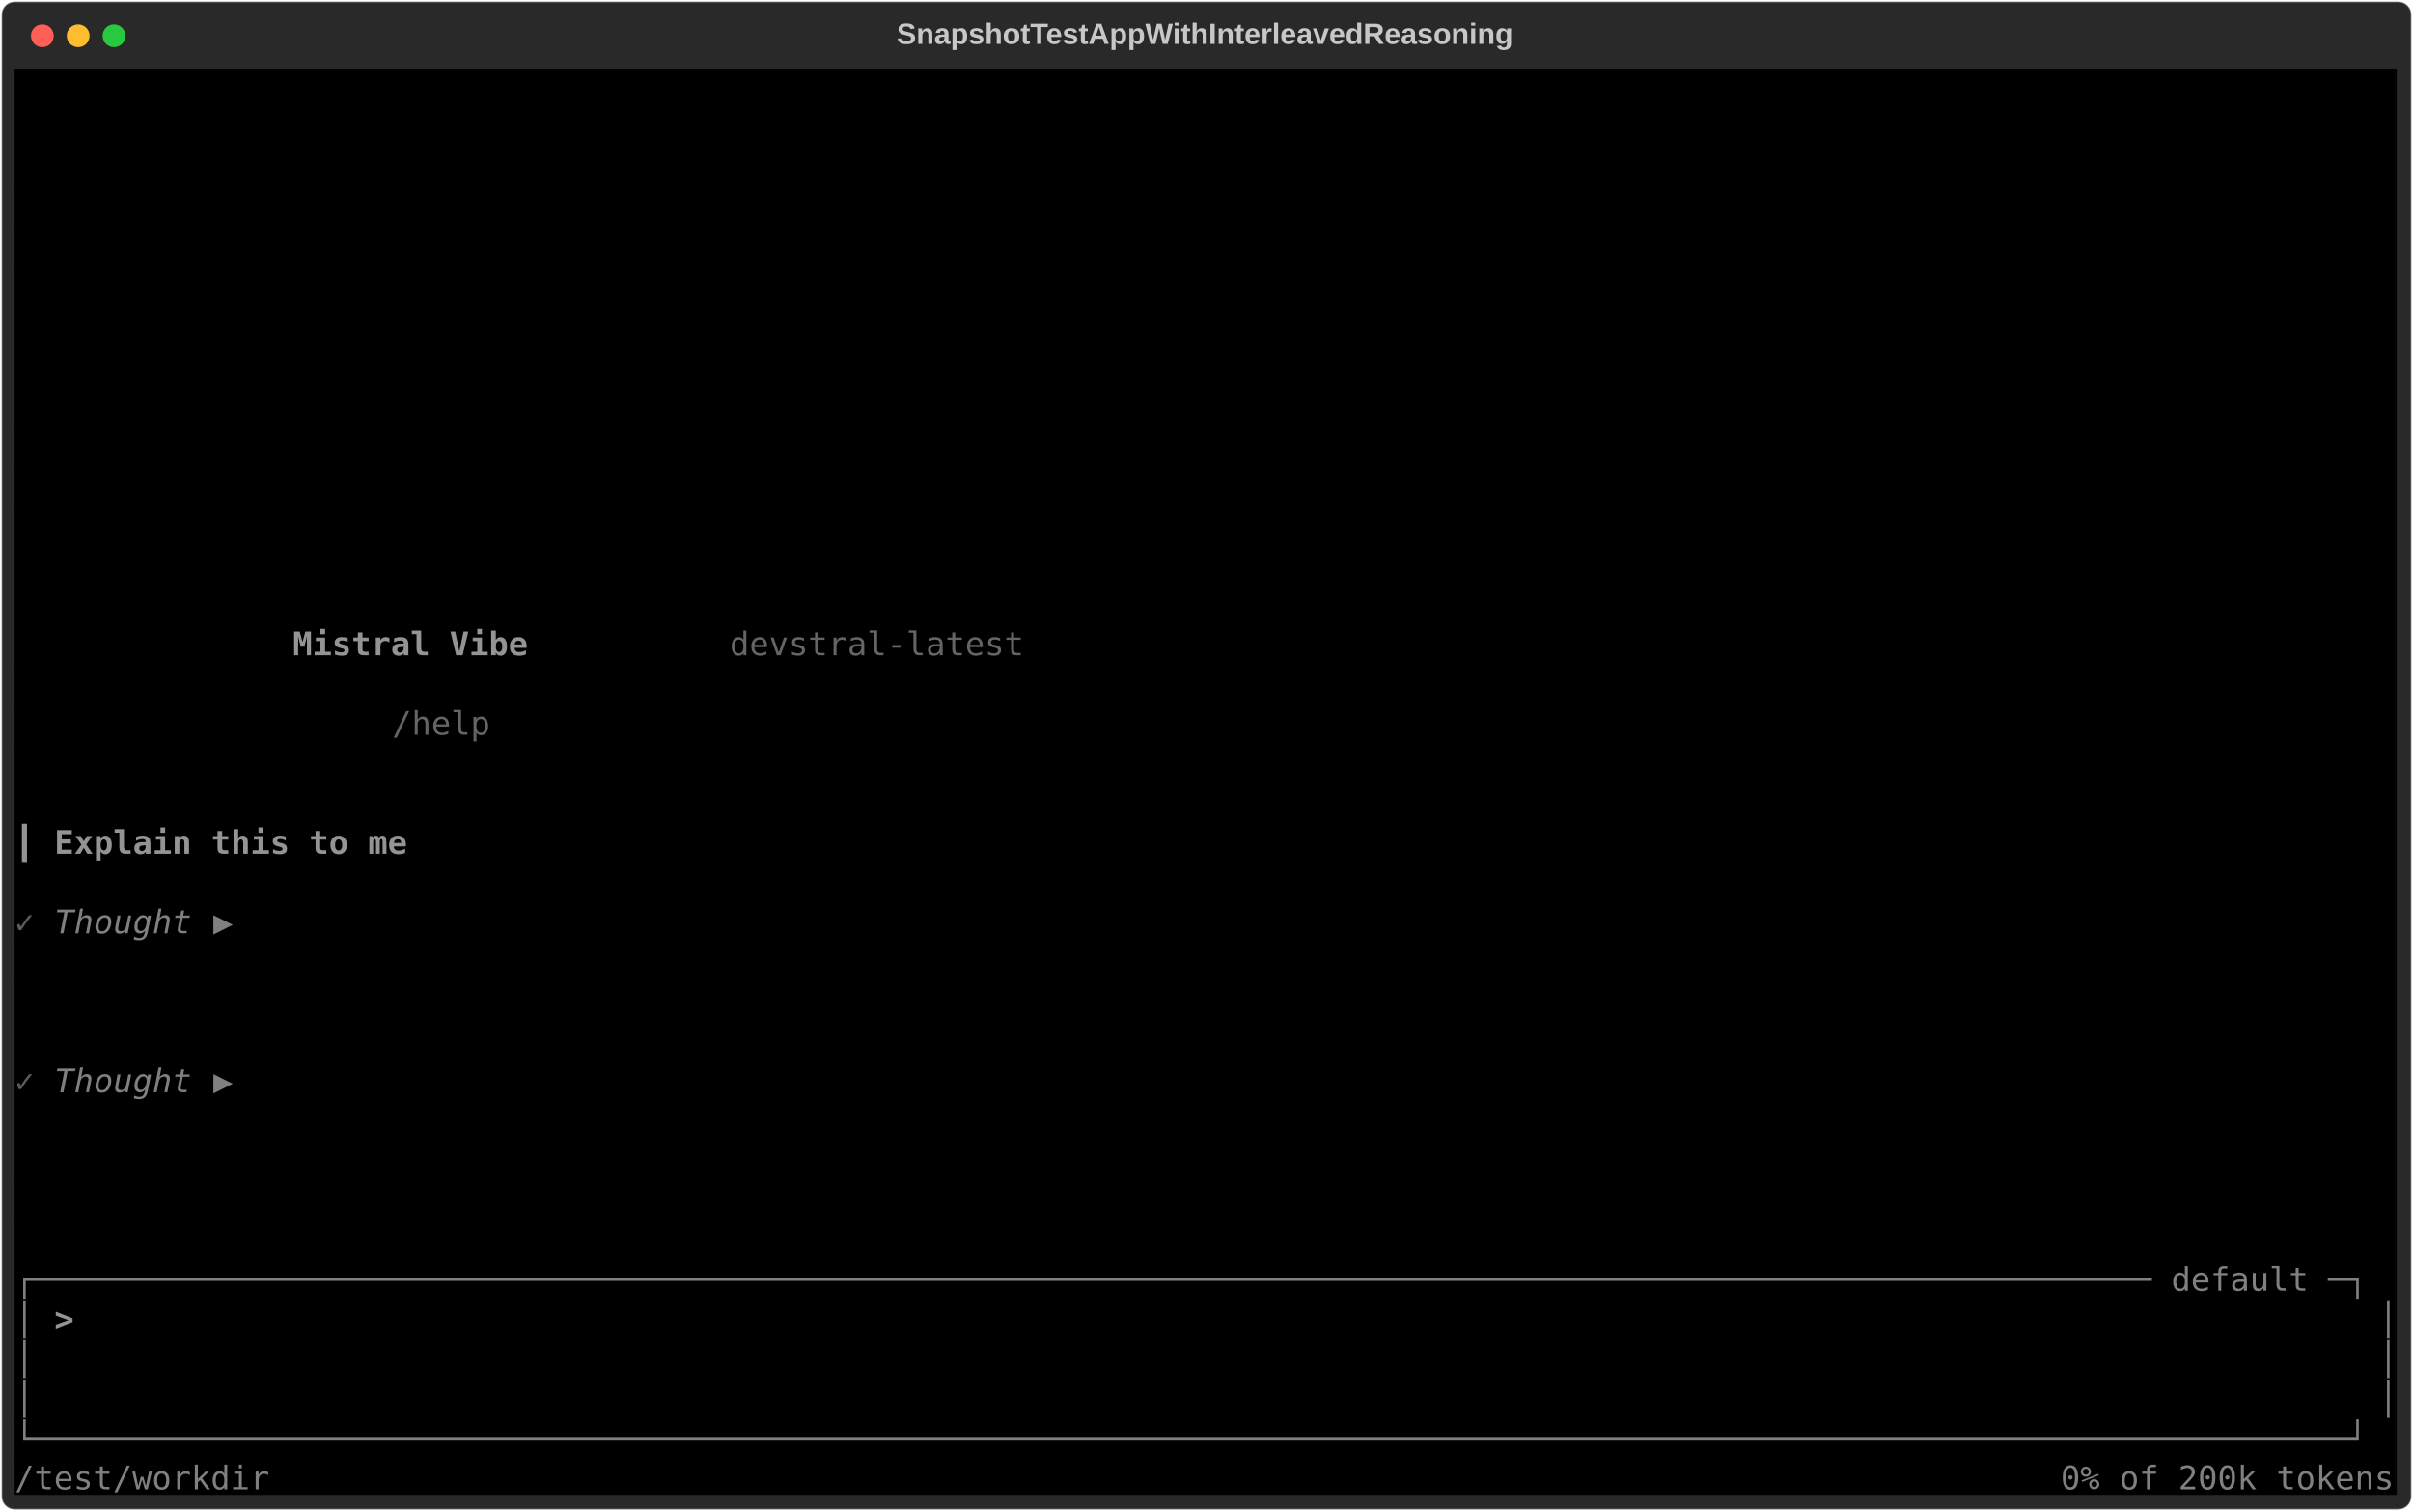
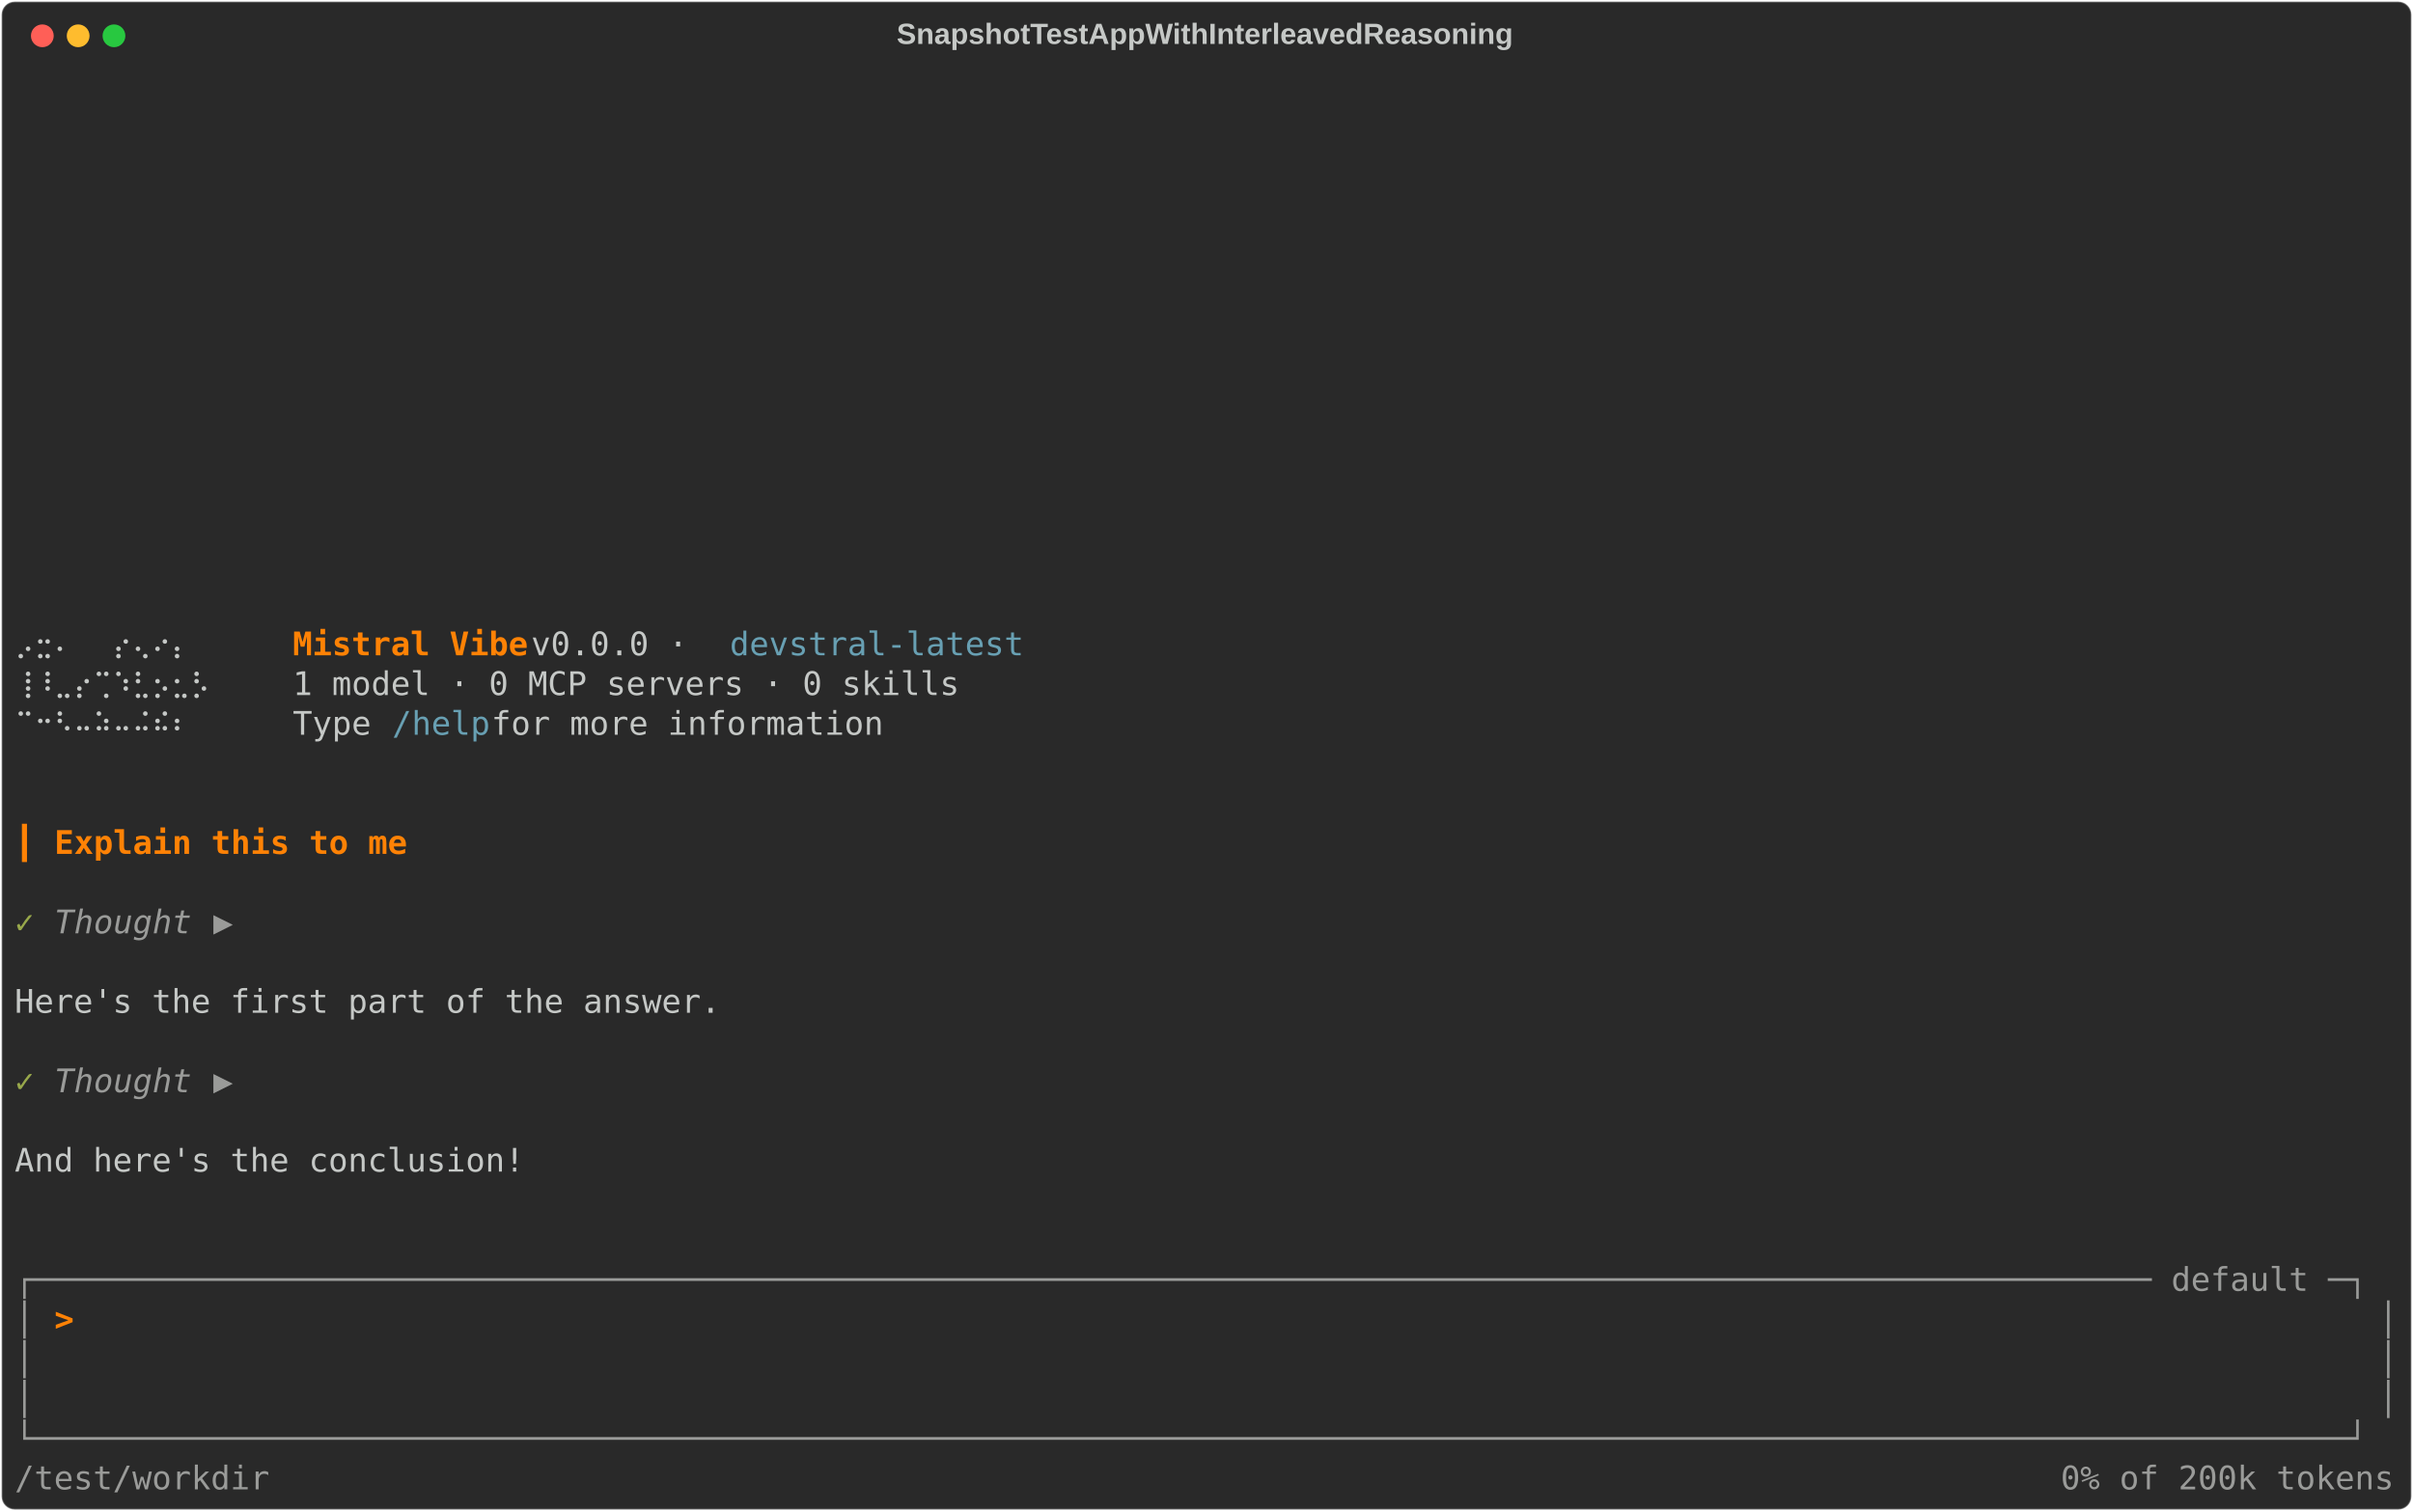
<svg xmlns="http://www.w3.org/2000/svg" class="rich-terminal" viewBox="0 0 1482 928.4">
  <style>

    @font-face {
        font-family: "Fira Code";
        src: local("FiraCode-Regular"),
                url("https://cdnjs.cloudflare.com/ajax/libs/firacode/6.2.0/woff2/FiraCode-Regular.woff2") format("woff2"),
                url("https://cdnjs.cloudflare.com/ajax/libs/firacode/6.2.0/woff/FiraCode-Regular.woff") format("woff");
        font-style: normal;
        font-weight: 400;
    }
    @font-face {
        font-family: "Fira Code";
        src: local("FiraCode-Bold"),
                url("https://cdnjs.cloudflare.com/ajax/libs/firacode/6.2.0/woff2/FiraCode-Bold.woff2") format("woff2"),
                url("https://cdnjs.cloudflare.com/ajax/libs/firacode/6.2.0/woff/FiraCode-Bold.woff") format("woff");
        font-style: bold;
        font-weight: 700;
    }

    .terminal-matrix {
        font-family: Fira Code, monospace;
        font-size: 20px;
        line-height: 24.4px;
        font-variant-east-asian: full-width;
    }

    .terminal-title {
        font-size: 18px;
        font-weight: bold;
        font-family: arial;
    }

    .terminal-r1 { fill: #c5c8c6 }
- .terminal-r2 { fill: #000000 }
- .terminal-r3 { fill: #949494;font-weight: bold }
- .terminal-r4 { fill: #656565 }
- .terminal-r5 { fill: #949494 }
- .terminal-r6 { fill: #5c5c5c }
- .terminal-r7 { fill: #808080;font-style: italic; }
- .terminal-r8 { fill: #808080 }
+ .terminal-r2 { fill: #ff8205;font-weight: bold }
+ .terminal-r3 { fill: #68a0b3 }
+ .terminal-r4 { fill: #ff8205 }
+ .terminal-r5 { fill: #98a84b }
+ .terminal-r6 { fill: #9a9b99;font-style: italic; }
+ .terminal-r7 { fill: #9a9b99 }
    </style>
  <defs>
    <clipPath id="terminal-clip-terminal">
      <rect x="0" y="0" width="1463.0" height="877.4" />
    </clipPath>
    <clipPath id="terminal-line-0">
      <rect x="0" y="1.5" width="1464" height="24.65" />
    </clipPath>
    <clipPath id="terminal-line-1">
      <rect x="0" y="25.9" width="1464" height="24.65" />
    </clipPath>
    <clipPath id="terminal-line-2">
      <rect x="0" y="50.3" width="1464" height="24.65" />
    </clipPath>
    <clipPath id="terminal-line-3">
      <rect x="0" y="74.7" width="1464" height="24.65" />
    </clipPath>
    <clipPath id="terminal-line-4">
      <rect x="0" y="99.1" width="1464" height="24.65" />
    </clipPath>
    <clipPath id="terminal-line-5">
      <rect x="0" y="123.5" width="1464" height="24.65" />
    </clipPath>
    <clipPath id="terminal-line-6">
      <rect x="0" y="147.9" width="1464" height="24.65" />
    </clipPath>
    <clipPath id="terminal-line-7">
      <rect x="0" y="172.3" width="1464" height="24.65" />
    </clipPath>
    <clipPath id="terminal-line-8">
      <rect x="0" y="196.7" width="1464" height="24.65" />
    </clipPath>
    <clipPath id="terminal-line-9">
      <rect x="0" y="221.1" width="1464" height="24.65" />
    </clipPath>
    <clipPath id="terminal-line-10">
      <rect x="0" y="245.5" width="1464" height="24.65" />
    </clipPath>
    <clipPath id="terminal-line-11">
      <rect x="0" y="269.9" width="1464" height="24.65" />
    </clipPath>
    <clipPath id="terminal-line-12">
      <rect x="0" y="294.3" width="1464" height="24.65" />
    </clipPath>
    <clipPath id="terminal-line-13">
      <rect x="0" y="318.7" width="1464" height="24.65" />
    </clipPath>
    <clipPath id="terminal-line-14">
      <rect x="0" y="343.1" width="1464" height="24.65" />
    </clipPath>
    <clipPath id="terminal-line-15">
      <rect x="0" y="367.5" width="1464" height="24.65" />
    </clipPath>
    <clipPath id="terminal-line-16">
      <rect x="0" y="391.9" width="1464" height="24.65" />
    </clipPath>
    <clipPath id="terminal-line-17">
      <rect x="0" y="416.3" width="1464" height="24.65" />
    </clipPath>
    <clipPath id="terminal-line-18">
      <rect x="0" y="440.7" width="1464" height="24.65" />
    </clipPath>
    <clipPath id="terminal-line-19">
      <rect x="0" y="465.1" width="1464" height="24.65" />
    </clipPath>
    <clipPath id="terminal-line-20">
      <rect x="0" y="489.5" width="1464" height="24.65" />
    </clipPath>
    <clipPath id="terminal-line-21">
      <rect x="0" y="513.9" width="1464" height="24.65" />
    </clipPath>
    <clipPath id="terminal-line-22">
      <rect x="0" y="538.3" width="1464" height="24.65" />
    </clipPath>
    <clipPath id="terminal-line-23">
      <rect x="0" y="562.7" width="1464" height="24.65" />
    </clipPath>
    <clipPath id="terminal-line-24">
      <rect x="0" y="587.1" width="1464" height="24.65" />
    </clipPath>
    <clipPath id="terminal-line-25">
      <rect x="0" y="611.5" width="1464" height="24.65" />
    </clipPath>
    <clipPath id="terminal-line-26">
      <rect x="0" y="635.9" width="1464" height="24.65" />
    </clipPath>
    <clipPath id="terminal-line-27">
      <rect x="0" y="660.3" width="1464" height="24.65" />
    </clipPath>
    <clipPath id="terminal-line-28">
      <rect x="0" y="684.7" width="1464" height="24.65" />
    </clipPath>
    <clipPath id="terminal-line-29">
      <rect x="0" y="709.1" width="1464" height="24.65" />
    </clipPath>
    <clipPath id="terminal-line-30">
      <rect x="0" y="733.5" width="1464" height="24.65" />
    </clipPath>
    <clipPath id="terminal-line-31">
      <rect x="0" y="757.9" width="1464" height="24.65" />
    </clipPath>
    <clipPath id="terminal-line-32">
      <rect x="0" y="782.3" width="1464" height="24.65" />
    </clipPath>
    <clipPath id="terminal-line-33">
      <rect x="0" y="806.7" width="1464" height="24.65" />
    </clipPath>
    <clipPath id="terminal-line-34">
      <rect x="0" y="831.1" width="1464" height="24.65" />
    </clipPath>
  </defs>
  <rect fill="#292929" stroke="rgba(255,255,255,0.35)" stroke-width="1" x="1" y="1" width="1480" height="926.4" rx="8" />
  <text class="terminal-title" fill="#c5c8c6" text-anchor="middle" x="740" y="27">SnapshotTestAppWithInterleavedReasoning</text>
  <g transform="translate(26,22)">
    <circle cx="0" cy="0" r="7" fill="#ff5f57" />
    <circle cx="22" cy="0" r="7" fill="#febc2e" />
    <circle cx="44" cy="0" r="7" fill="#28c840" />
  </g>
  <g transform="translate(9, 41)" clip-path="url(#terminal-clip-terminal)">
-     <rect fill="#000000" x="0" y="1.5" width="1464" height="24.65" shape-rendering="crispEdges" />
-     <rect fill="#000000" x="0" y="25.9" width="1464" height="24.65" shape-rendering="crispEdges" />
-     <rect fill="#000000" x="0" y="50.3" width="1464" height="24.65" shape-rendering="crispEdges" />
-     <rect fill="#000000" x="0" y="74.7" width="1464" height="24.65" shape-rendering="crispEdges" />
-     <rect fill="#000000" x="0" y="99.1" width="1464" height="24.65" shape-rendering="crispEdges" />
-     <rect fill="#000000" x="0" y="123.5" width="1464" height="24.65" shape-rendering="crispEdges" />
-     <rect fill="#000000" x="0" y="147.9" width="1464" height="24.65" shape-rendering="crispEdges" />
-     <rect fill="#000000" x="0" y="172.3" width="1464" height="24.65" shape-rendering="crispEdges" />
-     <rect fill="#000000" x="0" y="196.7" width="1464" height="24.65" shape-rendering="crispEdges" />
-     <rect fill="#000000" x="0" y="221.1" width="1464" height="24.65" shape-rendering="crispEdges" />
-     <rect fill="#000000" x="0" y="245.5" width="1464" height="24.65" shape-rendering="crispEdges" />
-     <rect fill="#000000" x="0" y="269.9" width="1464" height="24.65" shape-rendering="crispEdges" />
-     <rect fill="#000000" x="0" y="294.3" width="1464" height="24.65" shape-rendering="crispEdges" />
-     <rect fill="#000000" x="0" y="318.7" width="1464" height="24.65" shape-rendering="crispEdges" />
-     <rect fill="#000000" x="0" y="343.1" width="134.2" height="24.65" shape-rendering="crispEdges" />
-     <rect fill="#000000" x="134.2" y="343.1" width="36.6" height="24.65" shape-rendering="crispEdges" />
-     <rect fill="#000000" x="170.8" y="343.1" width="146.4" height="24.65" shape-rendering="crispEdges" />
-     <rect fill="#000000" x="317.2" y="343.1" width="122" height="24.65" shape-rendering="crispEdges" />
-     <rect fill="#000000" x="439.2" y="343.1" width="183" height="24.65" shape-rendering="crispEdges" />
-     <rect fill="#000000" x="622.2" y="343.1" width="841.8" height="24.65" shape-rendering="crispEdges" />
-     <rect fill="#000000" x="0" y="367.5" width="134.2" height="24.65" shape-rendering="crispEdges" />
-     <rect fill="#000000" x="134.2" y="367.5" width="36.6" height="24.65" shape-rendering="crispEdges" />
-     <rect fill="#000000" x="170.8" y="367.5" width="414.8" height="24.65" shape-rendering="crispEdges" />
-     <rect fill="#000000" x="585.6" y="367.5" width="48.8" height="24.65" shape-rendering="crispEdges" />
-     <rect fill="#000000" x="634.4" y="367.5" width="829.6" height="24.65" shape-rendering="crispEdges" />
-     <rect fill="#000000" x="0" y="391.9" width="134.2" height="24.65" shape-rendering="crispEdges" />
-     <rect fill="#000000" x="134.2" y="391.9" width="36.6" height="24.65" shape-rendering="crispEdges" />
-     <rect fill="#000000" x="170.8" y="391.9" width="61" height="24.65" shape-rendering="crispEdges" />
-     <rect fill="#000000" x="231.8" y="391.9" width="61" height="24.65" shape-rendering="crispEdges" />
-     <rect fill="#000000" x="292.8" y="391.9" width="256.2" height="24.65" shape-rendering="crispEdges" />
-     <rect fill="#000000" x="549" y="391.9" width="85.4" height="24.65" shape-rendering="crispEdges" />
-     <rect fill="#000000" x="634.4" y="391.9" width="829.6" height="24.65" shape-rendering="crispEdges" />
-     <rect fill="#000000" x="0" y="416.3" width="1464" height="24.65" shape-rendering="crispEdges" />
-     <rect fill="#000000" x="0" y="440.7" width="1464" height="24.65" shape-rendering="crispEdges" />
-     <rect fill="#000000" x="0" y="465.1" width="12.2" height="24.65" shape-rendering="crispEdges" />
-     <rect fill="#000000" x="12.2" y="465.1" width="12.2" height="24.65" shape-rendering="crispEdges" />
-     <rect fill="#000000" x="24.4" y="465.1" width="219.6" height="24.65" shape-rendering="crispEdges" />
-     <rect fill="#000000" x="244" y="465.1" width="1220" height="24.65" shape-rendering="crispEdges" />
-     <rect fill="#000000" x="0" y="489.5" width="1464" height="24.65" shape-rendering="crispEdges" />
-     <rect fill="#000000" x="0" y="513.9" width="12.2" height="24.65" shape-rendering="crispEdges" />
-     <rect fill="#000000" x="12.2" y="513.9" width="12.2" height="24.65" shape-rendering="crispEdges" />
-     <rect fill="#000000" x="24.4" y="513.9" width="85.4" height="24.65" shape-rendering="crispEdges" />
-     <rect fill="#000000" x="109.8" y="513.9" width="12.2" height="24.65" shape-rendering="crispEdges" />
-     <rect fill="#000000" x="122" y="513.9" width="12.2" height="24.65" shape-rendering="crispEdges" />
-     <rect fill="#000000" x="134.2" y="513.9" width="1329.8" height="24.65" shape-rendering="crispEdges" />
-     <rect fill="#000000" x="0" y="538.3" width="1464" height="24.65" shape-rendering="crispEdges" />
-     <rect fill="#000000" x="0" y="562.7" width="439.2" height="24.65" shape-rendering="crispEdges" />
-     <rect fill="#000000" x="439.2" y="562.7" width="1024.8" height="24.65" shape-rendering="crispEdges" />
-     <rect fill="#000000" x="0" y="587.1" width="1464" height="24.65" shape-rendering="crispEdges" />
-     <rect fill="#000000" x="0" y="611.5" width="12.2" height="24.65" shape-rendering="crispEdges" />
-     <rect fill="#000000" x="12.2" y="611.5" width="12.2" height="24.65" shape-rendering="crispEdges" />
-     <rect fill="#000000" x="24.4" y="611.5" width="85.4" height="24.65" shape-rendering="crispEdges" />
-     <rect fill="#000000" x="109.8" y="611.5" width="12.2" height="24.65" shape-rendering="crispEdges" />
-     <rect fill="#000000" x="122" y="611.5" width="12.2" height="24.65" shape-rendering="crispEdges" />
-     <rect fill="#000000" x="134.2" y="611.5" width="1329.8" height="24.65" shape-rendering="crispEdges" />
-     <rect fill="#000000" x="0" y="635.9" width="1464" height="24.65" shape-rendering="crispEdges" />
-     <rect fill="#000000" x="0" y="660.3" width="317.2" height="24.65" shape-rendering="crispEdges" />
-     <rect fill="#000000" x="317.2" y="660.3" width="1146.8" height="24.65" shape-rendering="crispEdges" />
-     <rect fill="#000000" x="0" y="684.7" width="1464" height="24.65" shape-rendering="crispEdges" />
-     <rect fill="#000000" x="0" y="709.1" width="0" height="24.65" shape-rendering="crispEdges" />
-     <rect fill="#000000" x="0" y="709.1" width="1464" height="24.65" shape-rendering="crispEdges" />
-     <rect fill="#000000" x="0" y="733.5" width="1464" height="24.65" shape-rendering="crispEdges" />
-     <rect fill="#000000" x="0" y="757.9" width="12.2" height="24.65" shape-rendering="crispEdges" />
-     <rect fill="#000000" x="12.2" y="757.9" width="12.2" height="24.65" shape-rendering="crispEdges" />
-     <rect fill="#000000" x="24.4" y="757.9" width="12.2" height="24.65" shape-rendering="crispEdges" />
-     <rect fill="#000000" x="36.6" y="757.9" width="12.2" height="24.65" shape-rendering="crispEdges" />
-     <rect fill="#000000" x="48.8" y="757.9" width="1390.8" height="24.65" shape-rendering="crispEdges" />
-     <rect fill="#000000" x="1439.6" y="757.9" width="12.2" height="24.65" shape-rendering="crispEdges" />
-     <rect fill="#000000" x="1451.8" y="757.9" width="12.2" height="24.65" shape-rendering="crispEdges" />
-     <rect fill="#000000" x="0" y="782.3" width="12.2" height="24.65" shape-rendering="crispEdges" />
-     <rect fill="#000000" x="12.2" y="782.3" width="36.6" height="24.65" shape-rendering="crispEdges" />
-     <rect fill="#000000" x="48.8" y="782.3" width="1390.8" height="24.65" shape-rendering="crispEdges" />
-     <rect fill="#000000" x="1439.6" y="782.3" width="12.2" height="24.65" shape-rendering="crispEdges" />
-     <rect fill="#000000" x="1451.8" y="782.3" width="12.2" height="24.65" shape-rendering="crispEdges" />
-     <rect fill="#000000" x="0" y="806.7" width="12.2" height="24.65" shape-rendering="crispEdges" />
-     <rect fill="#000000" x="12.2" y="806.7" width="36.6" height="24.65" shape-rendering="crispEdges" />
-     <rect fill="#000000" x="48.8" y="806.7" width="1390.8" height="24.65" shape-rendering="crispEdges" />
-     <rect fill="#000000" x="1439.6" y="806.7" width="12.2" height="24.65" shape-rendering="crispEdges" />
-     <rect fill="#000000" x="1451.8" y="806.7" width="12.2" height="24.65" shape-rendering="crispEdges" />
-     <rect fill="#000000" x="0" y="831.1" width="1464" height="24.65" shape-rendering="crispEdges" />
-     <rect fill="#000000" x="0" y="855.5" width="158.6" height="24.65" shape-rendering="crispEdges" />
-     <rect fill="#000000" x="158.6" y="855.5" width="0" height="24.65" shape-rendering="crispEdges" />
-     <rect fill="#000000" x="158.6" y="855.5" width="1098" height="24.65" shape-rendering="crispEdges" />
-     <rect fill="#000000" x="1256.6" y="855.5" width="207.4" height="24.65" shape-rendering="crispEdges" />
    <g class="terminal-matrix">
      <text class="terminal-r1" x="1464" y="20" textLength="12.2" clip-path="url(#terminal-line-0)">
</text>
      <text class="terminal-r1" x="1464" y="44.4" textLength="12.2" clip-path="url(#terminal-line-1)">
</text>
      <text class="terminal-r1" x="1464" y="68.8" textLength="12.2" clip-path="url(#terminal-line-2)">
</text>
      <text class="terminal-r1" x="1464" y="93.2" textLength="12.2" clip-path="url(#terminal-line-3)">
</text>
      <text class="terminal-r1" x="1464" y="117.6" textLength="12.2" clip-path="url(#terminal-line-4)">
</text>
      <text class="terminal-r1" x="1464" y="142" textLength="12.2" clip-path="url(#terminal-line-5)">
</text>
      <text class="terminal-r1" x="1464" y="166.4" textLength="12.2" clip-path="url(#terminal-line-6)">
</text>
      <text class="terminal-r1" x="1464" y="190.8" textLength="12.2" clip-path="url(#terminal-line-7)">
</text>
      <text class="terminal-r1" x="1464" y="215.2" textLength="12.2" clip-path="url(#terminal-line-8)">
</text>
      <text class="terminal-r1" x="1464" y="239.6" textLength="12.2" clip-path="url(#terminal-line-9)">
</text>
      <text class="terminal-r1" x="1464" y="264" textLength="12.2" clip-path="url(#terminal-line-10)">
</text>
      <text class="terminal-r1" x="1464" y="288.4" textLength="12.2" clip-path="url(#terminal-line-11)">
</text>
      <text class="terminal-r1" x="1464" y="312.8" textLength="12.2" clip-path="url(#terminal-line-12)">
</text>
      <text class="terminal-r1" x="1464" y="337.2" textLength="12.2" clip-path="url(#terminal-line-13)">
</text>
-       <text class="terminal-r2" x="0" y="361.6" textLength="134.2" clip-path="url(#terminal-line-14)">  ⡠⣒⠄  ⡔⢄⠔⡄</text>
-       <text class="terminal-r3" x="170.8" y="361.6" textLength="146.4" clip-path="url(#terminal-line-14)">Mistral Vibe</text>
-       <text class="terminal-r2" x="317.2" y="361.6" textLength="122" clip-path="url(#terminal-line-14)"> v0.0.0 · </text>
-       <text class="terminal-r4" x="439.2" y="361.6" textLength="183" clip-path="url(#terminal-line-14)">devstral-latest</text>
+       <text class="terminal-r1" x="0" y="361.6" textLength="134.2" clip-path="url(#terminal-line-14)">  ⡠⣒⠄  ⡔⢄⠔⡄</text>
+       <text class="terminal-r2" x="170.8" y="361.6" textLength="146.4" clip-path="url(#terminal-line-14)">Mistral Vibe</text>
+       <text class="terminal-r1" x="317.2" y="361.6" textLength="122" clip-path="url(#terminal-line-14)"> v0.0.0 · </text>
+       <text class="terminal-r3" x="439.2" y="361.6" textLength="183" clip-path="url(#terminal-line-14)">devstral-latest</text>
      <text class="terminal-r1" x="1464" y="361.6" textLength="12.2" clip-path="url(#terminal-line-14)">
</text>
-       <text class="terminal-r2" x="0" y="386" textLength="134.2" clip-path="url(#terminal-line-15)"> ⢸⠸⣀⡔⢉⠱⣃⡢⣂⡣</text>
-       <text class="terminal-r2" x="170.8" y="386" textLength="414.8" clip-path="url(#terminal-line-15)">1 model · 0 MCP servers · 0 skills</text>
+       <text class="terminal-r1" x="0" y="386" textLength="134.2" clip-path="url(#terminal-line-15)"> ⢸⠸⣀⡔⢉⠱⣃⡢⣂⡣</text>
+       <text class="terminal-r1" x="170.8" y="386" textLength="414.8" clip-path="url(#terminal-line-15)">1 model · 0 MCP servers · 0 skills</text>
      <text class="terminal-r1" x="1464" y="386" textLength="12.2" clip-path="url(#terminal-line-15)">
</text>
-       <text class="terminal-r2" x="0" y="410.4" textLength="134.2" clip-path="url(#terminal-line-16)">  ⠉⠒⠣⠤⠵⠤⠬⠮⠆</text>
-       <text class="terminal-r2" x="170.8" y="410.4" textLength="61" clip-path="url(#terminal-line-16)">Type </text>
-       <text class="terminal-r4" x="231.8" y="410.4" textLength="61" clip-path="url(#terminal-line-16)">/help</text>
-       <text class="terminal-r2" x="292.8" y="410.4" textLength="256.2" clip-path="url(#terminal-line-16)"> for more information</text>
+       <text class="terminal-r1" x="0" y="410.4" textLength="134.2" clip-path="url(#terminal-line-16)">  ⠉⠒⠣⠤⠵⠤⠬⠮⠆</text>
+       <text class="terminal-r1" x="170.8" y="410.4" textLength="61" clip-path="url(#terminal-line-16)">Type </text>
+       <text class="terminal-r3" x="231.8" y="410.4" textLength="61" clip-path="url(#terminal-line-16)">/help</text>
+       <text class="terminal-r1" x="292.8" y="410.4" textLength="256.2" clip-path="url(#terminal-line-16)"> for more information</text>
      <text class="terminal-r1" x="1464" y="410.4" textLength="12.2" clip-path="url(#terminal-line-16)">
</text>
      <text class="terminal-r1" x="1464" y="434.8" textLength="12.2" clip-path="url(#terminal-line-17)">
</text>
      <text class="terminal-r1" x="1464" y="459.2" textLength="12.2" clip-path="url(#terminal-line-18)">
</text>
-       <text class="terminal-r5" x="0" y="483.6" textLength="12.2" clip-path="url(#terminal-line-19)">┃</text>
-       <text class="terminal-r3" x="24.4" y="483.6" textLength="219.6" clip-path="url(#terminal-line-19)">Explain this to me</text>
+       <text class="terminal-r4" x="0" y="483.6" textLength="12.2" clip-path="url(#terminal-line-19)">┃</text>
+       <text class="terminal-r2" x="24.4" y="483.6" textLength="219.6" clip-path="url(#terminal-line-19)">Explain this to me</text>
      <text class="terminal-r1" x="1464" y="483.6" textLength="12.2" clip-path="url(#terminal-line-19)">
</text>
      <text class="terminal-r1" x="1464" y="508" textLength="12.2" clip-path="url(#terminal-line-20)">
</text>
-       <text class="terminal-r6" x="0" y="532.4" textLength="12.2" clip-path="url(#terminal-line-21)">✓</text>
-       <text class="terminal-r7" x="24.4" y="532.4" textLength="85.4" clip-path="url(#terminal-line-21)">Thought</text>
-       <text class="terminal-r7" x="122" y="532.4" textLength="12.2" clip-path="url(#terminal-line-21)">▶</text>
+       <text class="terminal-r5" x="0" y="532.4" textLength="12.2" clip-path="url(#terminal-line-21)">✓</text>
+       <text class="terminal-r6" x="24.4" y="532.4" textLength="85.4" clip-path="url(#terminal-line-21)">Thought</text>
+       <text class="terminal-r6" x="122" y="532.4" textLength="12.2" clip-path="url(#terminal-line-21)">▶</text>
      <text class="terminal-r1" x="1464" y="532.4" textLength="12.2" clip-path="url(#terminal-line-21)">
</text>
      <text class="terminal-r1" x="1464" y="556.8" textLength="12.2" clip-path="url(#terminal-line-22)">
</text>
-       <text class="terminal-r2" x="0" y="581.2" textLength="439.2" clip-path="url(#terminal-line-23)">Here's the first part of the answer.</text>
+       <text class="terminal-r1" x="0" y="581.2" textLength="439.2" clip-path="url(#terminal-line-23)">Here's the first part of the answer.</text>
      <text class="terminal-r1" x="1464" y="581.2" textLength="12.2" clip-path="url(#terminal-line-23)">
</text>
      <text class="terminal-r1" x="1464" y="605.6" textLength="12.2" clip-path="url(#terminal-line-24)">
</text>
-       <text class="terminal-r6" x="0" y="630" textLength="12.2" clip-path="url(#terminal-line-25)">✓</text>
-       <text class="terminal-r7" x="24.4" y="630" textLength="85.4" clip-path="url(#terminal-line-25)">Thought</text>
-       <text class="terminal-r7" x="122" y="630" textLength="12.2" clip-path="url(#terminal-line-25)">▶</text>
+       <text class="terminal-r5" x="0" y="630" textLength="12.2" clip-path="url(#terminal-line-25)">✓</text>
+       <text class="terminal-r6" x="24.4" y="630" textLength="85.4" clip-path="url(#terminal-line-25)">Thought</text>
+       <text class="terminal-r6" x="122" y="630" textLength="12.2" clip-path="url(#terminal-line-25)">▶</text>
      <text class="terminal-r1" x="1464" y="630" textLength="12.2" clip-path="url(#terminal-line-25)">
</text>
      <text class="terminal-r1" x="1464" y="654.4" textLength="12.2" clip-path="url(#terminal-line-26)">
</text>
-       <text class="terminal-r2" x="0" y="678.8" textLength="317.2" clip-path="url(#terminal-line-27)">And here's the conclusion!</text>
+       <text class="terminal-r1" x="0" y="678.8" textLength="317.2" clip-path="url(#terminal-line-27)">And here's the conclusion!</text>
      <text class="terminal-r1" x="1464" y="678.8" textLength="12.2" clip-path="url(#terminal-line-27)">
</text>
      <text class="terminal-r1" x="1464" y="703.2" textLength="12.2" clip-path="url(#terminal-line-28)">
</text>
      <text class="terminal-r1" x="1464" y="727.6" textLength="12.2" clip-path="url(#terminal-line-29)">
</text>
-       <text class="terminal-r8" x="0" y="752" textLength="1464" clip-path="url(#terminal-line-30)">┌──────────────────────────────────────────────────────────────────────────────────────────────────────────── default ─┐</text>
+       <text class="terminal-r7" x="0" y="752" textLength="1464" clip-path="url(#terminal-line-30)">┌──────────────────────────────────────────────────────────────────────────────────────────────────────────── default ─┐</text>
      <text class="terminal-r1" x="1464" y="752" textLength="12.2" clip-path="url(#terminal-line-30)">
</text>
-       <text class="terminal-r8" x="0" y="776.4" textLength="12.2" clip-path="url(#terminal-line-31)">│</text>
-       <text class="terminal-r3" x="24.4" y="776.4" textLength="12.2" clip-path="url(#terminal-line-31)">&gt;</text>
-       <text class="terminal-r8" x="1451.8" y="776.4" textLength="12.2" clip-path="url(#terminal-line-31)">│</text>
+       <text class="terminal-r7" x="0" y="776.4" textLength="12.2" clip-path="url(#terminal-line-31)">│</text>
+       <text class="terminal-r2" x="24.4" y="776.4" textLength="12.2" clip-path="url(#terminal-line-31)">&gt;</text>
+       <text class="terminal-r7" x="1451.8" y="776.4" textLength="12.2" clip-path="url(#terminal-line-31)">│</text>
      <text class="terminal-r1" x="1464" y="776.4" textLength="12.2" clip-path="url(#terminal-line-31)">
</text>
-       <text class="terminal-r8" x="0" y="800.8" textLength="12.2" clip-path="url(#terminal-line-32)">│</text>
-       <text class="terminal-r8" x="1451.8" y="800.8" textLength="12.2" clip-path="url(#terminal-line-32)">│</text>
+       <text class="terminal-r7" x="0" y="800.8" textLength="12.2" clip-path="url(#terminal-line-32)">│</text>
+       <text class="terminal-r7" x="1451.8" y="800.8" textLength="12.2" clip-path="url(#terminal-line-32)">│</text>
      <text class="terminal-r1" x="1464" y="800.8" textLength="12.2" clip-path="url(#terminal-line-32)">
</text>
-       <text class="terminal-r8" x="0" y="825.2" textLength="12.2" clip-path="url(#terminal-line-33)">│</text>
-       <text class="terminal-r8" x="1451.8" y="825.2" textLength="12.2" clip-path="url(#terminal-line-33)">│</text>
+       <text class="terminal-r7" x="0" y="825.2" textLength="12.2" clip-path="url(#terminal-line-33)">│</text>
+       <text class="terminal-r7" x="1451.8" y="825.2" textLength="12.2" clip-path="url(#terminal-line-33)">│</text>
      <text class="terminal-r1" x="1464" y="825.2" textLength="12.2" clip-path="url(#terminal-line-33)">
</text>
-       <text class="terminal-r8" x="0" y="849.6" textLength="1464" clip-path="url(#terminal-line-34)">└──────────────────────────────────────────────────────────────────────────────────────────────────────────────────────┘</text>
+       <text class="terminal-r7" x="0" y="849.6" textLength="1464" clip-path="url(#terminal-line-34)">└──────────────────────────────────────────────────────────────────────────────────────────────────────────────────────┘</text>
      <text class="terminal-r1" x="1464" y="849.6" textLength="12.2" clip-path="url(#terminal-line-34)">
</text>
-       <text class="terminal-r8" x="0" y="874" textLength="158.6" clip-path="url(#terminal-line-35)">/test/workdir</text>
-       <text class="terminal-r8" x="1256.6" y="874" textLength="207.4" clip-path="url(#terminal-line-35)">0% of 200k tokens</text>
+       <text class="terminal-r7" x="0" y="874" textLength="158.6" clip-path="url(#terminal-line-35)">/test/workdir</text>
+       <text class="terminal-r7" x="1256.6" y="874" textLength="207.4" clip-path="url(#terminal-line-35)">0% of 200k tokens</text>
    </g>
  </g>
</svg>
